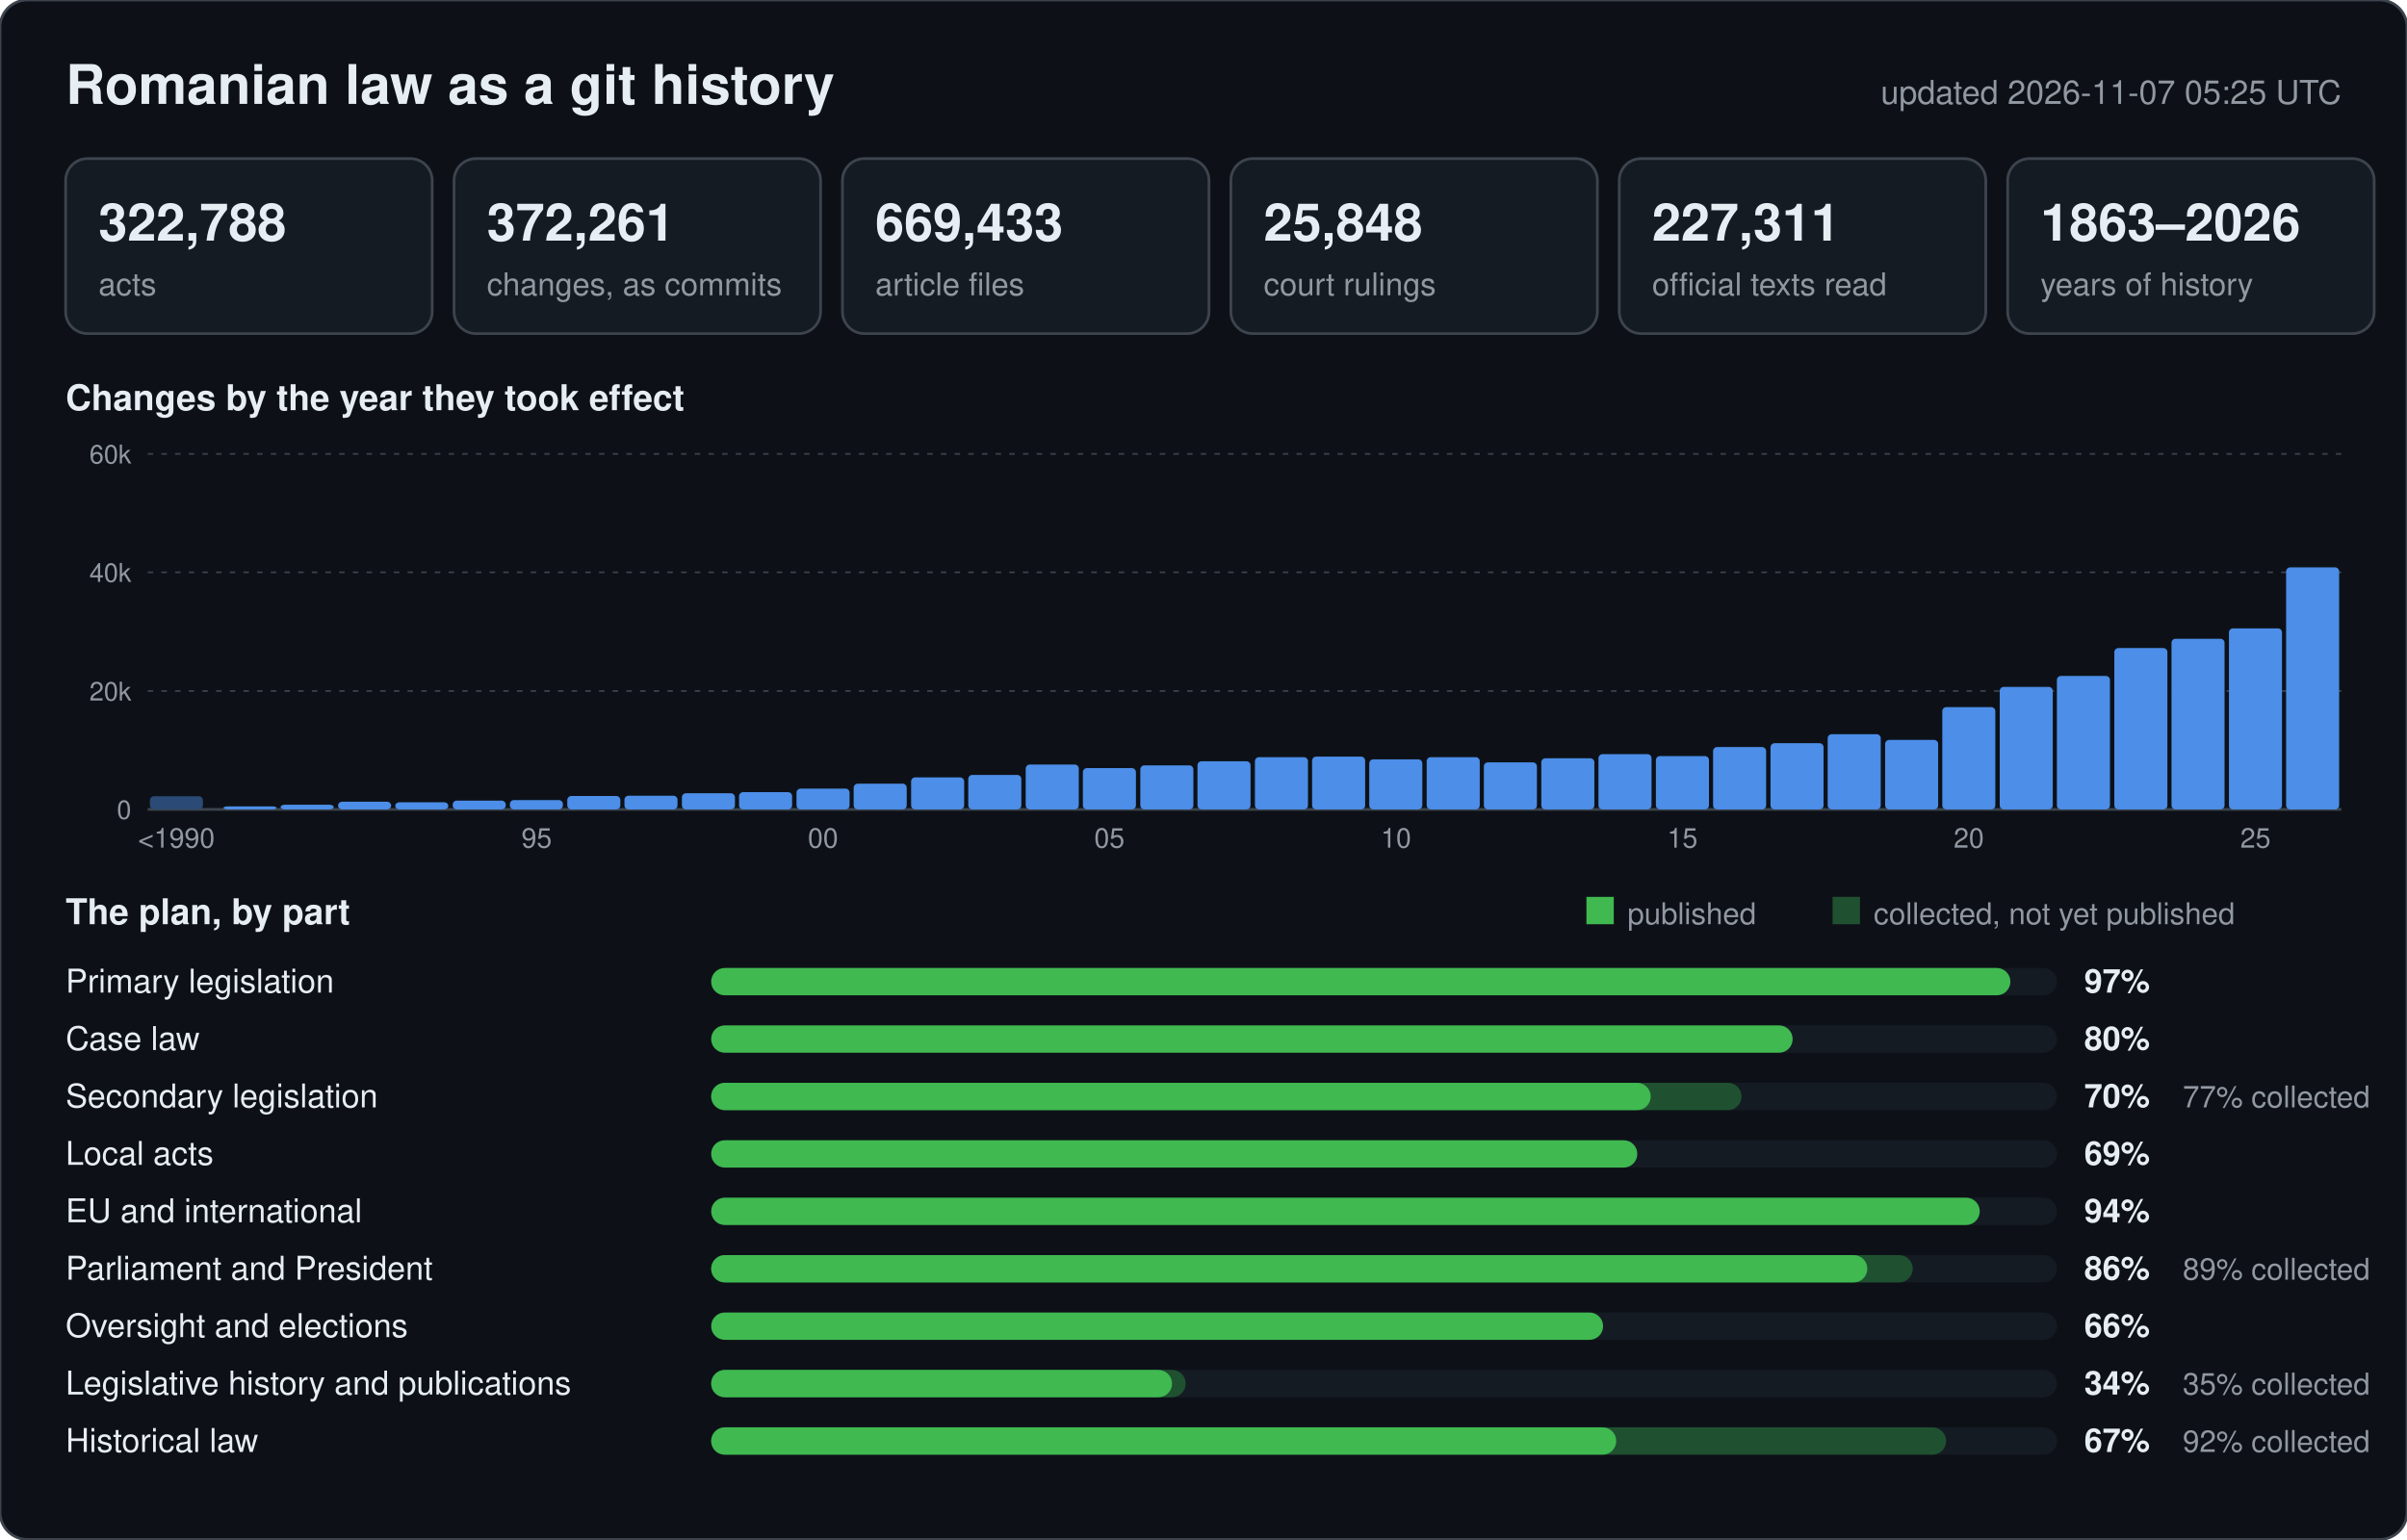
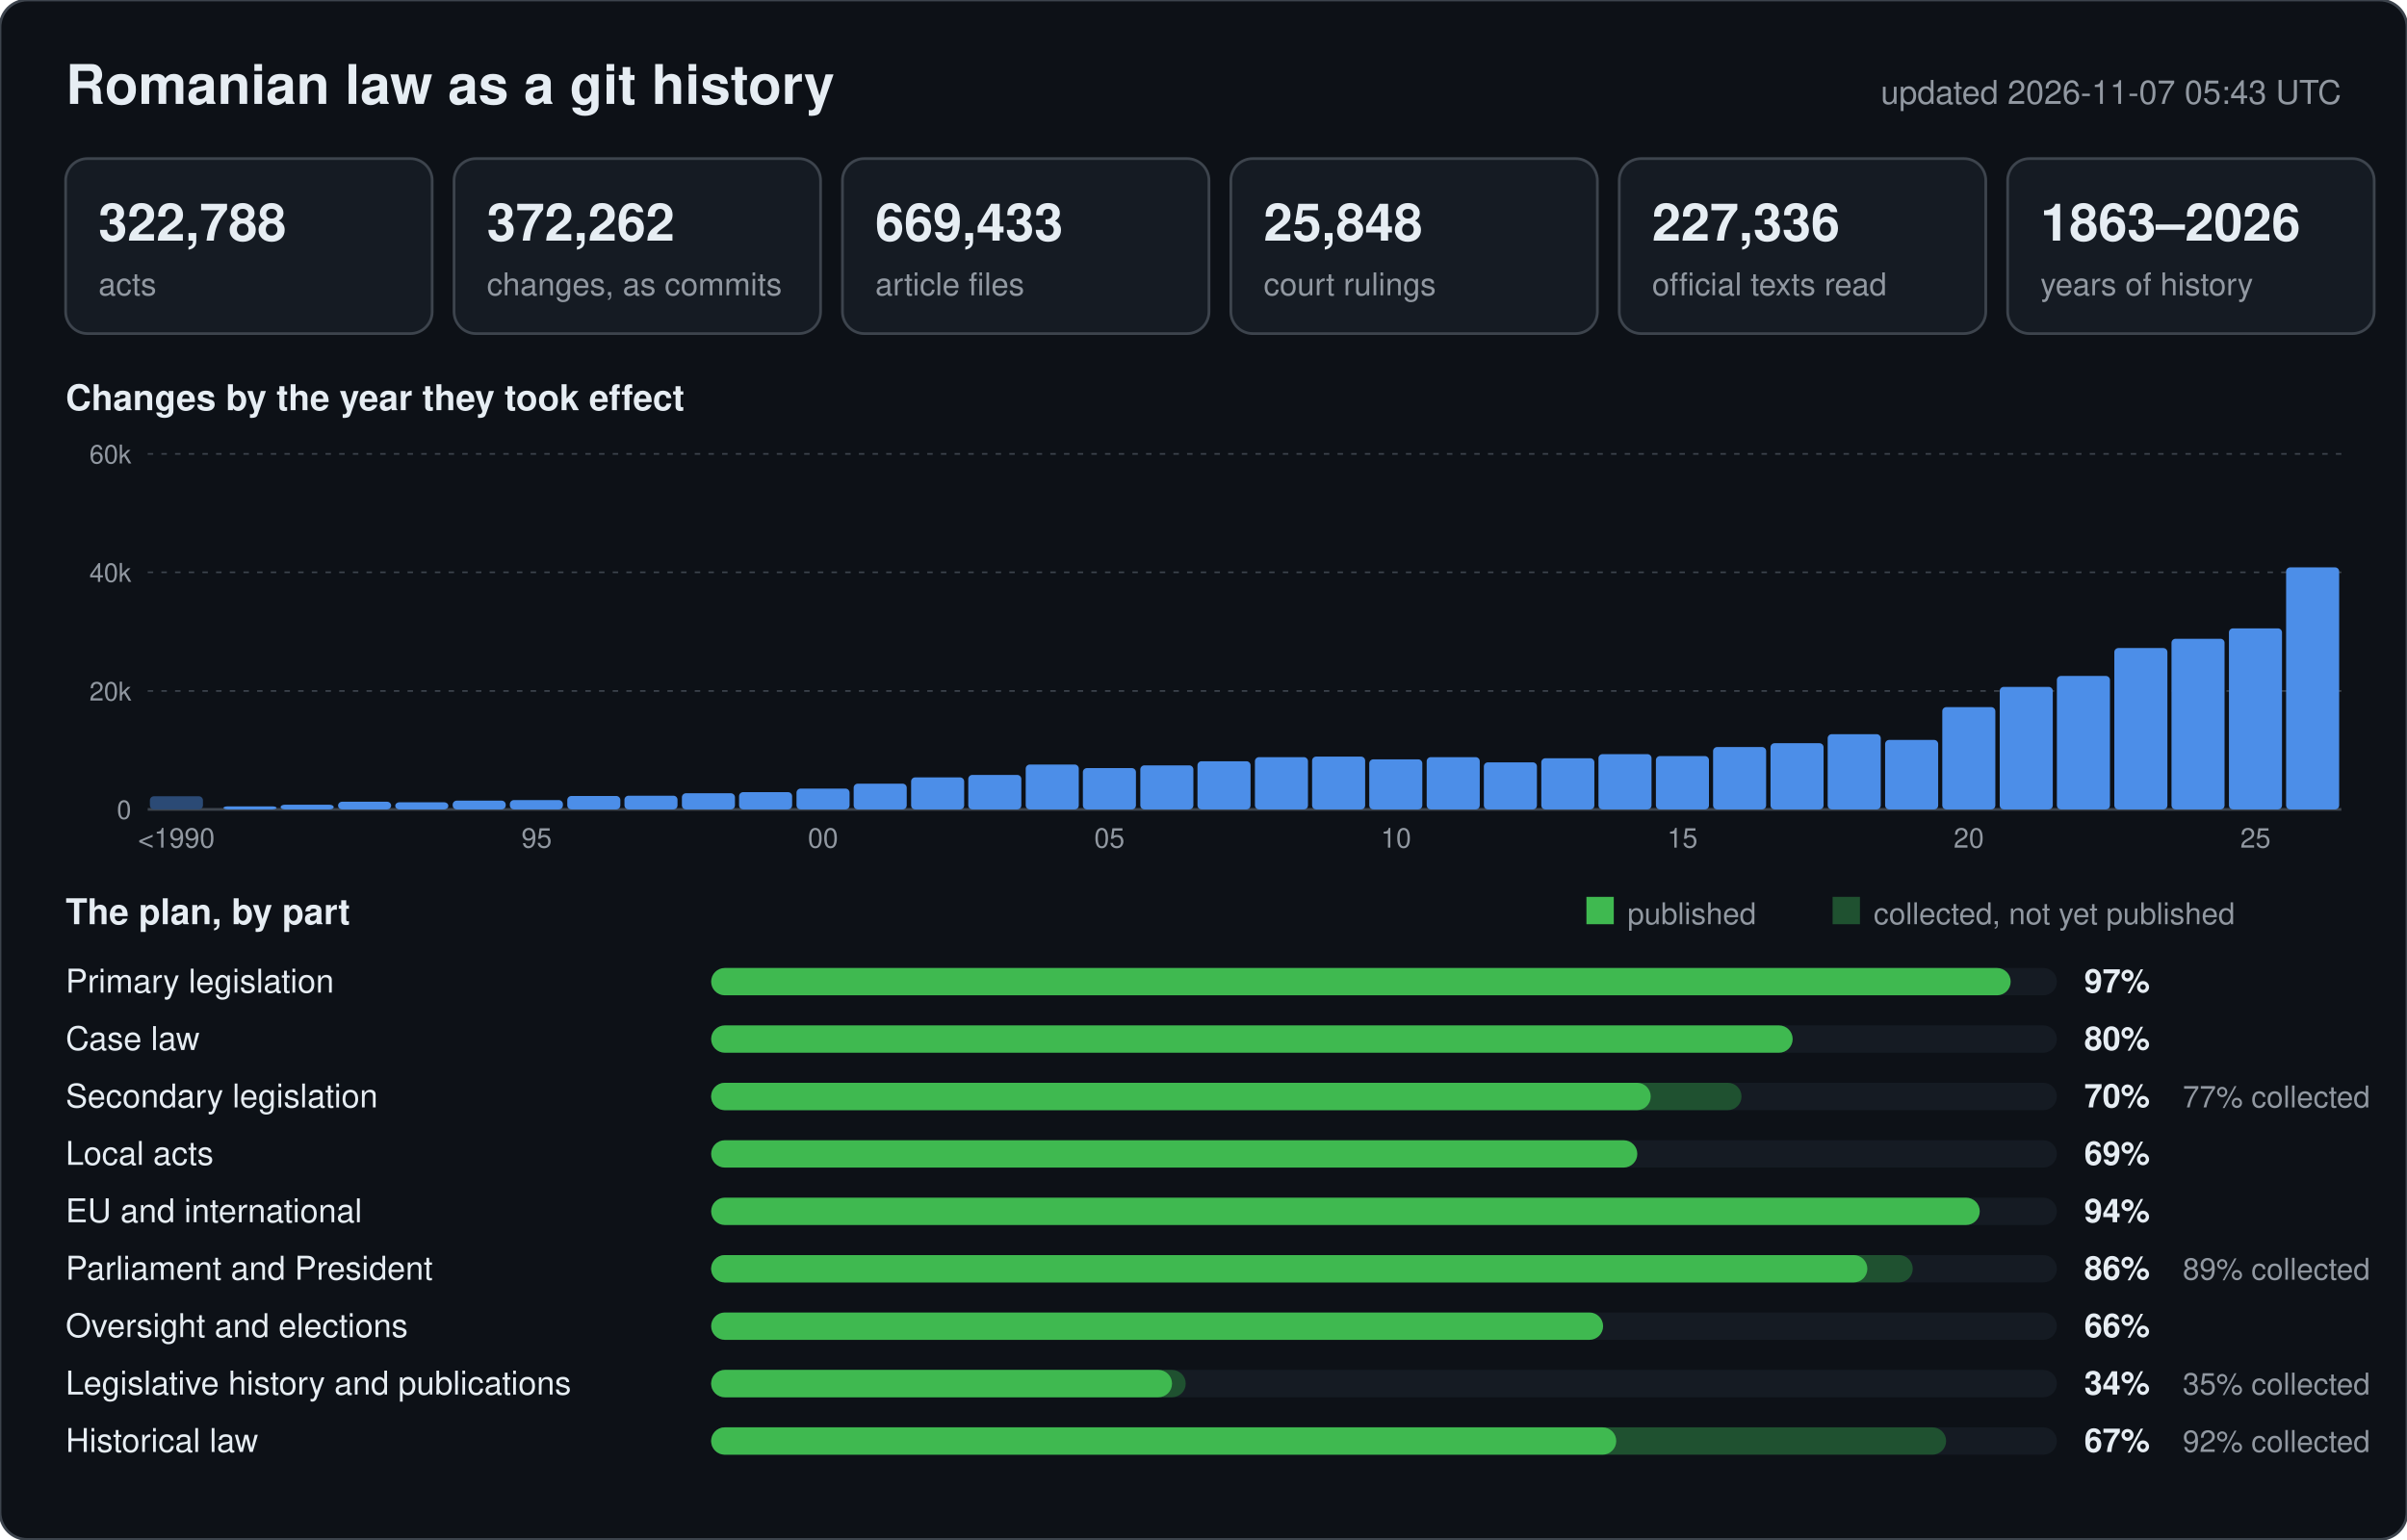
<svg xmlns="http://www.w3.org/2000/svg" width="880" height="563" viewBox="0 0 880 563" font-family="-apple-system,BlinkMacSystemFont,Segoe UI,Helvetica,Arial,sans-serif">
  <rect width="880" height="563" rx="10" fill="#0d1117" stroke="#3d444d" />
  <text x="24" y="38" font-size="20" font-weight="600" fill="#e6edf3">Romanian law as a git history</text>
-   <text x="856" y="38" font-size="12" text-anchor="end" fill="#9198a1">updated 2026-11-07 05:25 UTC</text>
+   <text x="856" y="38" font-size="12" text-anchor="end" fill="#9198a1">updated 2026-11-07 05:43 UTC</text>
  <rect x="24" y="58" width="134" height="64" rx="8" fill="#151b23" stroke="#3d444d" />
  <text x="36" y="88" font-size="19" font-weight="600" fill="#e6edf3">322,788</text>
  <text x="36" y="108" font-size="11.5" fill="#9198a1">acts</text>
  <rect x="166" y="58" width="134" height="64" rx="8" fill="#151b23" stroke="#3d444d" />
-   <text x="178" y="88" font-size="19" font-weight="600" fill="#e6edf3">372,261</text>
+   <text x="178" y="88" font-size="19" font-weight="600" fill="#e6edf3">372,262</text>
  <text x="178" y="108" font-size="11.5" fill="#9198a1">changes, as commits</text>
  <rect x="308" y="58" width="134" height="64" rx="8" fill="#151b23" stroke="#3d444d" />
  <text x="320" y="88" font-size="19" font-weight="600" fill="#e6edf3">669,433</text>
  <text x="320" y="108" font-size="11.5" fill="#9198a1">article files</text>
  <rect x="450" y="58" width="134" height="64" rx="8" fill="#151b23" stroke="#3d444d" />
  <text x="462" y="88" font-size="19" font-weight="600" fill="#e6edf3">25,848</text>
  <text x="462" y="108" font-size="11.5" fill="#9198a1">court rulings</text>
  <rect x="592" y="58" width="134" height="64" rx="8" fill="#151b23" stroke="#3d444d" />
-   <text x="604" y="88" font-size="19" font-weight="600" fill="#e6edf3">227,311</text>
+   <text x="604" y="88" font-size="19" font-weight="600" fill="#e6edf3">227,336</text>
  <text x="604" y="108" font-size="11.5" fill="#9198a1">official texts read</text>
  <rect x="734" y="58" width="134" height="64" rx="8" fill="#151b23" stroke="#3d444d" />
  <text x="746" y="88" font-size="19" font-weight="600" fill="#e6edf3">1863–2026</text>
  <text x="746" y="108" font-size="11.5" fill="#9198a1">years of history</text>
  <text x="24" y="150" font-size="13" font-weight="600" fill="#e6edf3">Changes by the year they took effect</text>
  <line x1="54" y1="296.0" x2="856" y2="296.0" stroke="#3d444d" stroke-width="1" />
  <text x="48" y="299.5" font-size="9.5" text-anchor="end" fill="#9198a1">0</text>
  <line x1="54" y1="252.7" x2="856" y2="252.7" stroke="#3d444d" stroke-width="0.6" stroke-dasharray="2 3" />
  <text x="48" y="256.2" font-size="9.5" text-anchor="end" fill="#9198a1">20k</text>
  <line x1="54" y1="209.3" x2="856" y2="209.3" stroke="#3d444d" stroke-width="0.6" stroke-dasharray="2 3" />
  <text x="48" y="212.8" font-size="9.5" text-anchor="end" fill="#9198a1">40k</text>
  <line x1="54" y1="166.0" x2="856" y2="166.0" stroke="#3d444d" stroke-width="0.6" stroke-dasharray="2 3" />
  <text x="48" y="169.5" font-size="9.5" text-anchor="end" fill="#9198a1">60k</text>
  <rect x="54.8" y="291.2" width="19.4" height="4.8" rx="1.5" fill="#2b4a75" />
  <text x="64.5" y="310" font-size="10" text-anchor="middle" fill="#9198a1">&lt;1990</text>
  <rect x="81.7" y="294.9" width="19.4" height="1.1" rx="1.5" fill="#4c8ee8" />
  <rect x="102.6" y="294.3" width="19.4" height="1.7" rx="1.5" fill="#4c8ee8" />
  <rect x="123.6" y="293.2" width="19.4" height="2.8" rx="1.5" fill="#4c8ee8" />
  <rect x="144.5" y="293.4" width="19.4" height="2.6" rx="1.5" fill="#4c8ee8" />
  <rect x="165.5" y="292.8" width="19.4" height="3.2" rx="1.5" fill="#4c8ee8" />
  <rect x="186.4" y="292.6" width="19.4" height="3.4" rx="1.5" fill="#4c8ee8" />
  <text x="196.2" y="310" font-size="10" text-anchor="middle" fill="#9198a1">95</text>
  <rect x="207.4" y="291.1" width="19.4" height="4.9" rx="1.5" fill="#4c8ee8" />
  <rect x="228.3" y="291.0" width="19.4" height="5.0" rx="1.5" fill="#4c8ee8" />
  <rect x="249.3" y="290.1" width="19.4" height="5.9" rx="1.5" fill="#4c8ee8" />
  <rect x="270.2" y="289.7" width="19.4" height="6.3" rx="1.5" fill="#4c8ee8" />
  <rect x="291.2" y="288.4" width="19.4" height="7.6" rx="1.5" fill="#4c8ee8" />
  <text x="300.9" y="310" font-size="10" text-anchor="middle" fill="#9198a1">00</text>
  <rect x="312.1" y="286.6" width="19.4" height="9.4" rx="1.5" fill="#4c8ee8" />
  <rect x="333.1" y="284.3" width="19.4" height="11.7" rx="1.5" fill="#4c8ee8" />
  <rect x="354.0" y="283.4" width="19.4" height="12.6" rx="1.5" fill="#4c8ee8" />
  <rect x="375.0" y="279.6" width="19.4" height="16.4" rx="1.5" fill="#4c8ee8" />
  <rect x="395.9" y="280.9" width="19.4" height="15.1" rx="1.5" fill="#4c8ee8" />
  <text x="405.6" y="310" font-size="10" text-anchor="middle" fill="#9198a1">05</text>
  <rect x="416.9" y="279.9" width="19.4" height="16.1" rx="1.5" fill="#4c8ee8" />
  <rect x="437.8" y="278.4" width="19.4" height="17.6" rx="1.5" fill="#4c8ee8" />
  <rect x="458.8" y="276.9" width="19.4" height="19.1" rx="1.5" fill="#4c8ee8" />
  <rect x="479.7" y="276.7" width="19.4" height="19.3" rx="1.5" fill="#4c8ee8" />
  <rect x="500.6" y="277.7" width="19.4" height="18.3" rx="1.5" fill="#4c8ee8" />
  <text x="510.4" y="310" font-size="10" text-anchor="middle" fill="#9198a1">10</text>
  <rect x="521.6" y="276.9" width="19.4" height="19.1" rx="1.5" fill="#4c8ee8" />
  <rect x="542.5" y="278.8" width="19.4" height="17.2" rx="1.5" fill="#4c8ee8" />
  <rect x="563.5" y="277.3" width="19.4" height="18.7" rx="1.5" fill="#4c8ee8" />
  <rect x="584.4" y="275.8" width="19.4" height="20.2" rx="1.5" fill="#4c8ee8" />
  <rect x="605.4" y="276.5" width="19.4" height="19.5" rx="1.5" fill="#4c8ee8" />
  <text x="615.1" y="310" font-size="10" text-anchor="middle" fill="#9198a1">15</text>
  <rect x="626.3" y="273.2" width="19.4" height="22.8" rx="1.5" fill="#4c8ee8" />
  <rect x="647.3" y="271.8" width="19.4" height="24.2" rx="1.5" fill="#4c8ee8" />
  <rect x="668.2" y="268.5" width="19.4" height="27.5" rx="1.5" fill="#4c8ee8" />
  <rect x="689.2" y="270.6" width="19.4" height="25.4" rx="1.5" fill="#4c8ee8" />
  <rect x="710.1" y="258.6" width="19.4" height="37.4" rx="1.5" fill="#4c8ee8" />
  <text x="719.8" y="310" font-size="10" text-anchor="middle" fill="#9198a1">20</text>
  <rect x="731.1" y="251.2" width="19.4" height="44.8" rx="1.5" fill="#4c8ee8" />
  <rect x="752.0" y="247.2" width="19.4" height="48.8" rx="1.5" fill="#4c8ee8" />
  <rect x="773.0" y="237.0" width="19.4" height="59.0" rx="1.5" fill="#4c8ee8" />
  <rect x="793.9" y="233.6" width="19.4" height="62.4" rx="1.5" fill="#4c8ee8" />
  <rect x="814.9" y="229.8" width="19.4" height="66.2" rx="1.5" fill="#4c8ee8" />
  <text x="824.6" y="310" font-size="10" text-anchor="middle" fill="#9198a1">25</text>
  <rect x="835.8" y="207.5" width="19.4" height="88.5" rx="1.5" fill="#4c8ee8" />
  <text x="24" y="338" font-size="13" font-weight="600" fill="#e6edf3">The plan, by part</text>
  <rect x="580" y="328" width="10" height="10" fill="#3fb950" />
  <text x="595" y="338" font-size="11" fill="#9198a1">published</text>
  <rect x="670" y="328" width="10" height="10" fill="#1f5130" />
  <text x="685" y="338" font-size="11" fill="#9198a1">collected, not yet published</text>
  <text x="24" y="363" font-size="12" fill="#e6edf3">Primary legislation</text>
  <rect x="260" y="354" width="492" height="10" rx="5" fill="#151b23" />
-   <rect x="260" y="354" width="475.0" height="10" rx="5" fill="#3fb950" />
+   <rect x="260" y="354" width="475.1" height="10" rx="5" fill="#3fb950" />
  <text x="762" y="363" font-size="12" font-weight="600" fill="#e6edf3">97%</text>
  <text x="24" y="384" font-size="12" fill="#e6edf3">Case law</text>
  <rect x="260" y="375" width="492" height="10" rx="5" fill="#151b23" />
  <rect x="260" y="375" width="395.4" height="10" rx="5" fill="#3fb950" />
  <text x="762" y="384" font-size="12" font-weight="600" fill="#e6edf3">80%</text>
  <text x="24" y="405" font-size="12" fill="#e6edf3">Secondary legislation</text>
  <rect x="260" y="396" width="492" height="10" rx="5" fill="#151b23" />
  <rect x="260" y="396" width="376.7" height="10" rx="5" fill="#1f5130" />
  <rect x="260" y="396" width="343.5" height="10" rx="5" fill="#3fb950" />
  <text x="762" y="405" font-size="12" font-weight="600" fill="#e6edf3">70%</text>
  <text x="798" y="405" font-size="11" fill="#9198a1">77% collected</text>
  <text x="24" y="426" font-size="12" fill="#e6edf3">Local acts</text>
  <rect x="260" y="417" width="492" height="10" rx="5" fill="#151b23" />
  <rect x="260" y="417" width="338.6" height="10" rx="5" fill="#3fb950" />
  <text x="762" y="426" font-size="12" font-weight="600" fill="#e6edf3">69%</text>
  <text x="24" y="447" font-size="12" fill="#e6edf3">EU and international</text>
  <rect x="260" y="438" width="492" height="10" rx="5" fill="#151b23" />
  <rect x="260" y="438" width="463.8" height="10" rx="5" fill="#3fb950" />
  <text x="762" y="447" font-size="12" font-weight="600" fill="#e6edf3">94%</text>
  <text x="24" y="468" font-size="12" fill="#e6edf3">Parliament and President</text>
  <rect x="260" y="459" width="492" height="10" rx="5" fill="#151b23" />
  <rect x="260" y="459" width="439.3" height="10" rx="5" fill="#1f5130" />
  <rect x="260" y="459" width="422.7" height="10" rx="5" fill="#3fb950" />
  <text x="762" y="468" font-size="12" font-weight="600" fill="#e6edf3">86%</text>
  <text x="798" y="468" font-size="11" fill="#9198a1">89% collected</text>
  <text x="24" y="489" font-size="12" fill="#e6edf3">Oversight and elections</text>
  <rect x="260" y="480" width="492" height="10" rx="5" fill="#151b23" />
  <rect x="260" y="480" width="326.1" height="10" rx="5" fill="#3fb950" />
  <text x="762" y="489" font-size="12" font-weight="600" fill="#e6edf3">66%</text>
  <text x="24" y="510" font-size="12" fill="#e6edf3">Legislative history and publications</text>
  <rect x="260" y="501" width="492" height="10" rx="5" fill="#151b23" />
  <rect x="260" y="501" width="173.5" height="10" rx="5" fill="#1f5130" />
  <rect x="260" y="501" width="168.5" height="10" rx="5" fill="#3fb950" />
  <text x="762" y="510" font-size="12" font-weight="600" fill="#e6edf3">34%</text>
  <text x="798" y="510" font-size="11" fill="#9198a1">35% collected</text>
  <text x="24" y="531" font-size="12" fill="#e6edf3">Historical law</text>
  <rect x="260" y="522" width="492" height="10" rx="5" fill="#151b23" />
  <rect x="260" y="522" width="451.5" height="10" rx="5" fill="#1f5130" />
  <rect x="260" y="522" width="330.9" height="10" rx="5" fill="#3fb950" />
  <text x="762" y="531" font-size="12" font-weight="600" fill="#e6edf3">67%</text>
  <text x="798" y="531" font-size="11" fill="#9198a1">92% collected</text>
</svg>
